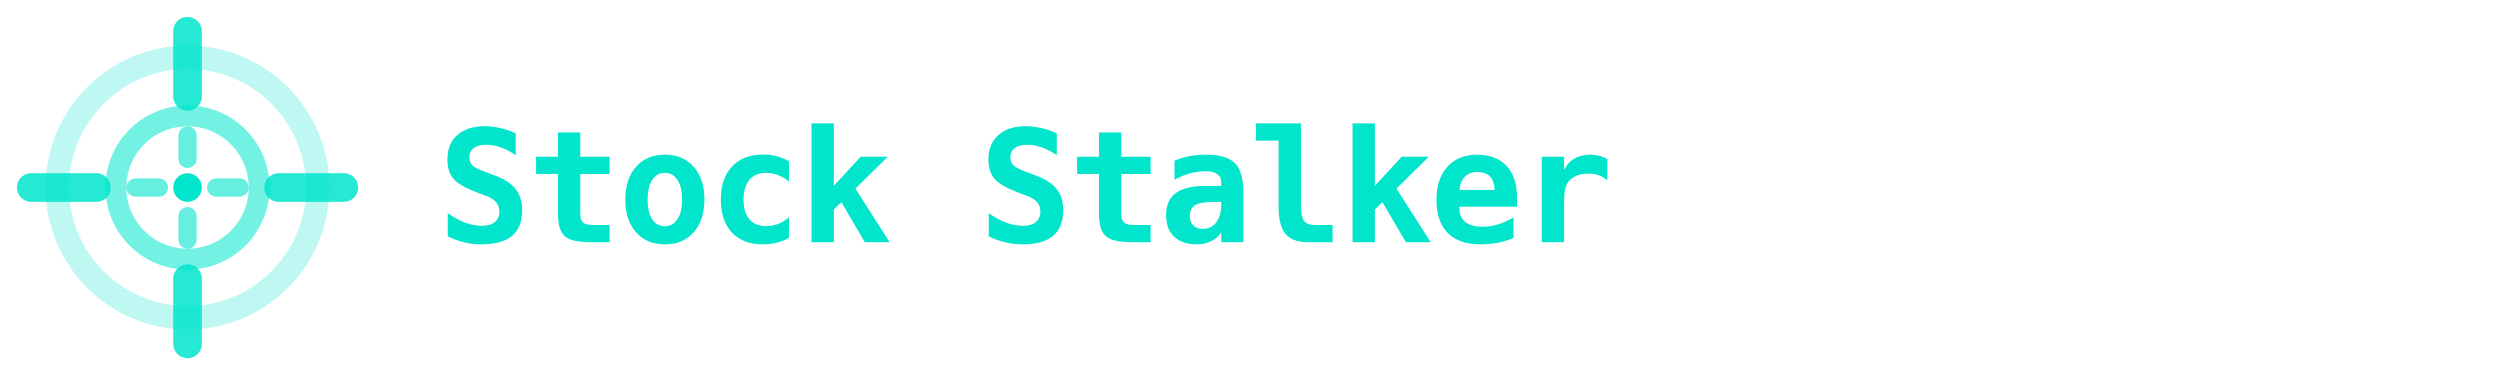
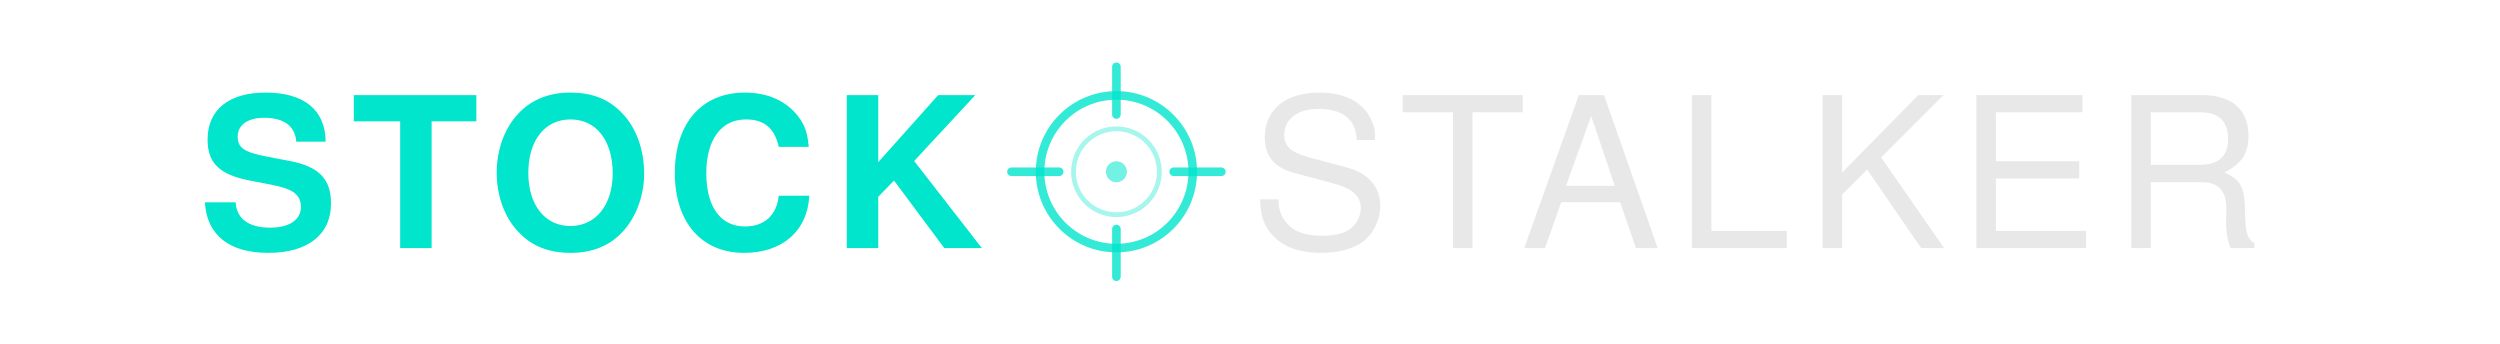
- <svg xmlns="http://www.w3.org/2000/svg" width="320" height="48" viewBox="0 0 320 48">
-   <g transform="translate(4, 4)">
-     <g transform="scale(1.667)">
-       <circle cx="12" cy="12" r="10" stroke="#00e5cc" stroke-width="1.8" opacity="0.25" fill="none" />
-       <circle cx="12" cy="12" r="5.5" stroke="#00e5cc" stroke-width="1.6" opacity="0.55" fill="none" />
-       <line x1="12" y1="0" x2="12" y2="5" stroke="#00e5cc" stroke-width="2.2" stroke-linecap="round" opacity="0.85" />
-       <line x1="12" y1="19" x2="12" y2="24" stroke="#00e5cc" stroke-width="2.2" stroke-linecap="round" opacity="0.85" />
-       <line x1="0" y1="12" x2="5" y2="12" stroke="#00e5cc" stroke-width="2.2" stroke-linecap="round" opacity="0.85" />
-       <line x1="19" y1="12" x2="24" y2="12" stroke="#00e5cc" stroke-width="2.2" stroke-linecap="round" opacity="0.85" />
-       <line x1="12" y1="8" x2="12" y2="9.8" stroke="#00e5cc" stroke-width="1.4" stroke-linecap="round" opacity="0.6" />
-       <line x1="12" y1="14.2" x2="12" y2="16" stroke="#00e5cc" stroke-width="1.4" stroke-linecap="round" opacity="0.6" />
-       <line x1="8" y1="12" x2="9.8" y2="12" stroke="#00e5cc" stroke-width="1.4" stroke-linecap="round" opacity="0.6" />
-       <line x1="14.2" y1="12" x2="16" y2="12" stroke="#00e5cc" stroke-width="1.4" stroke-linecap="round" opacity="0.6" />
-       <circle cx="12" cy="12" r="1.1" fill="#00e5cc" />
-     </g>
-   </g>
-   <text x="56" y="31" font-family="'JetBrains Mono', 'SF Mono', 'Fira Code', monospace" font-weight="600" font-size="20" fill="#00e5cc" letter-spacing="-0.5">Stock Stalker</text>
+ <svg xmlns="http://www.w3.org/2000/svg" viewBox="0 0 262 36" width="262" height="36">
+   <text x="103" y="26" text-anchor="end" font-family="'Helvetica Neue', Helvetica, Arial, sans-serif" font-size="22" font-weight="700" letter-spacing="1.5" fill="#00e5cc">STOCK</text>
+   <circle cx="117" cy="18" r="8" fill="none" stroke="#00e5cc" stroke-width="0.9" opacity="0.8" />
+   <circle cx="117" cy="18" r="4.5" fill="none" stroke="#00e5cc" stroke-width="0.5" opacity="0.35" />
+   <line x1="117" y1="7" x2="117" y2="12" stroke="#00e5cc" stroke-width="0.9" stroke-linecap="round" opacity="0.8" />
+   <line x1="117" y1="24" x2="117" y2="29" stroke="#00e5cc" stroke-width="0.9" stroke-linecap="round" opacity="0.8" />
+   <line x1="106" y1="18" x2="111" y2="18" stroke="#00e5cc" stroke-width="0.9" stroke-linecap="round" opacity="0.8" />
+   <line x1="123" y1="18" x2="128" y2="18" stroke="#00e5cc" stroke-width="0.9" stroke-linecap="round" opacity="0.8" />
+   <circle cx="117" cy="18" r="1.1" fill="#00e5cc" opacity="0.55" />
+   <text x="131" y="26" font-family="'Helvetica Neue', Helvetica, Arial, sans-serif" font-size="22" font-weight="300" letter-spacing="1.5" fill="#E8E8E8">STALKER</text>
</svg>
